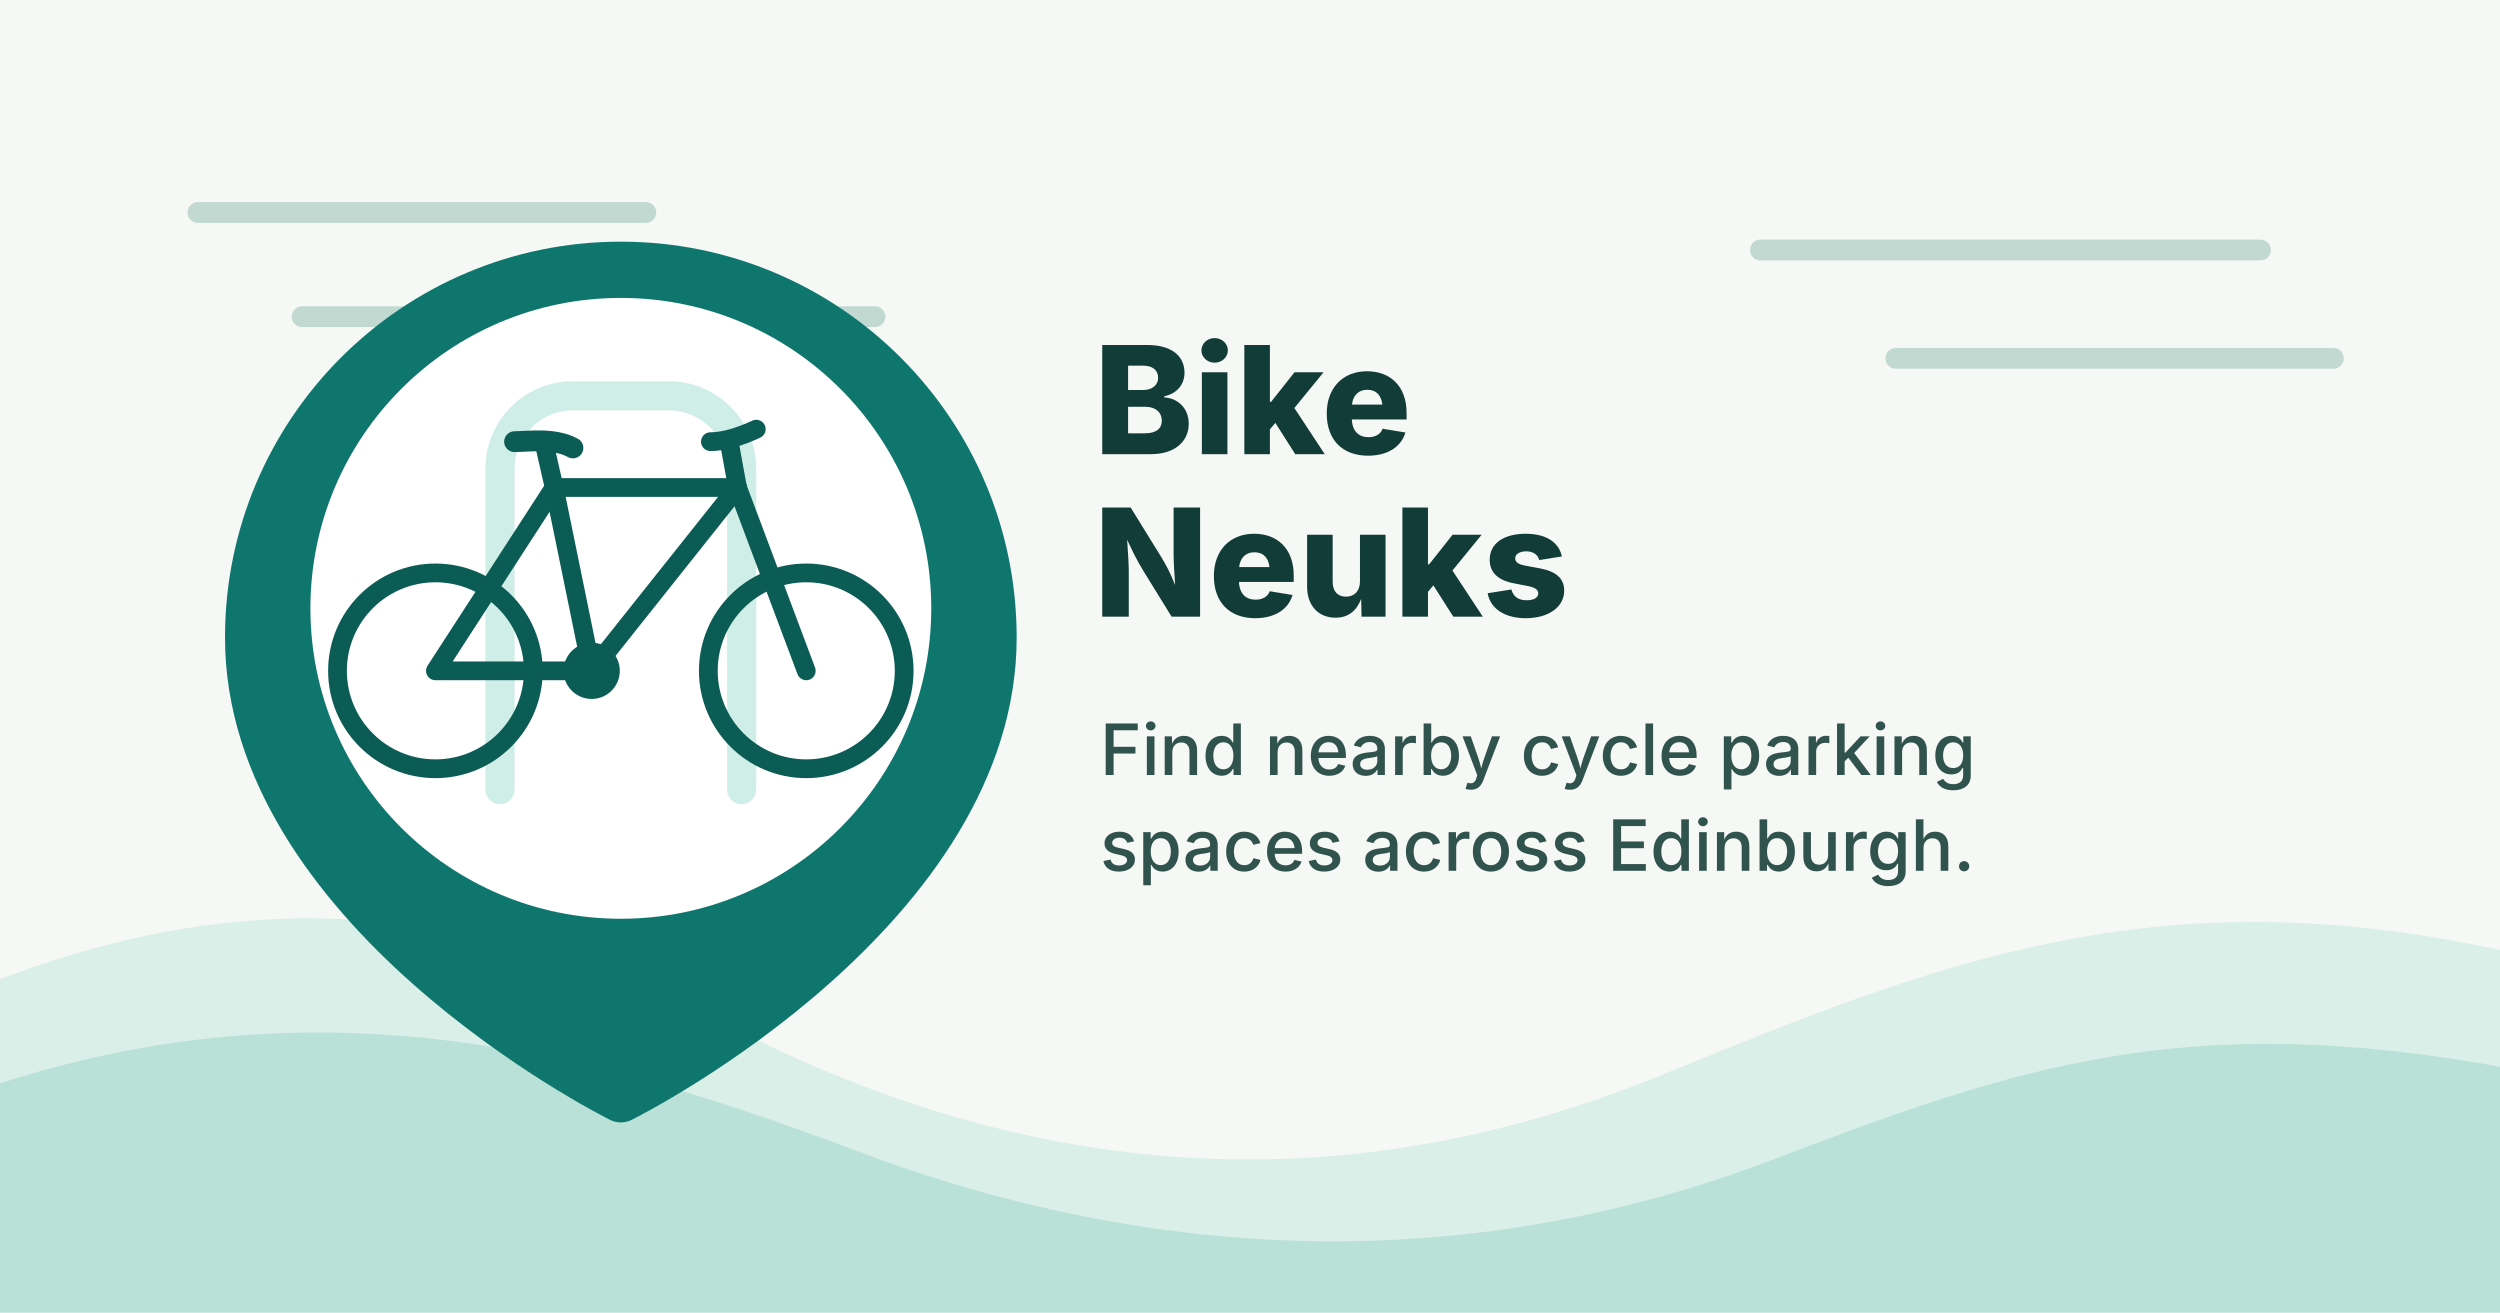
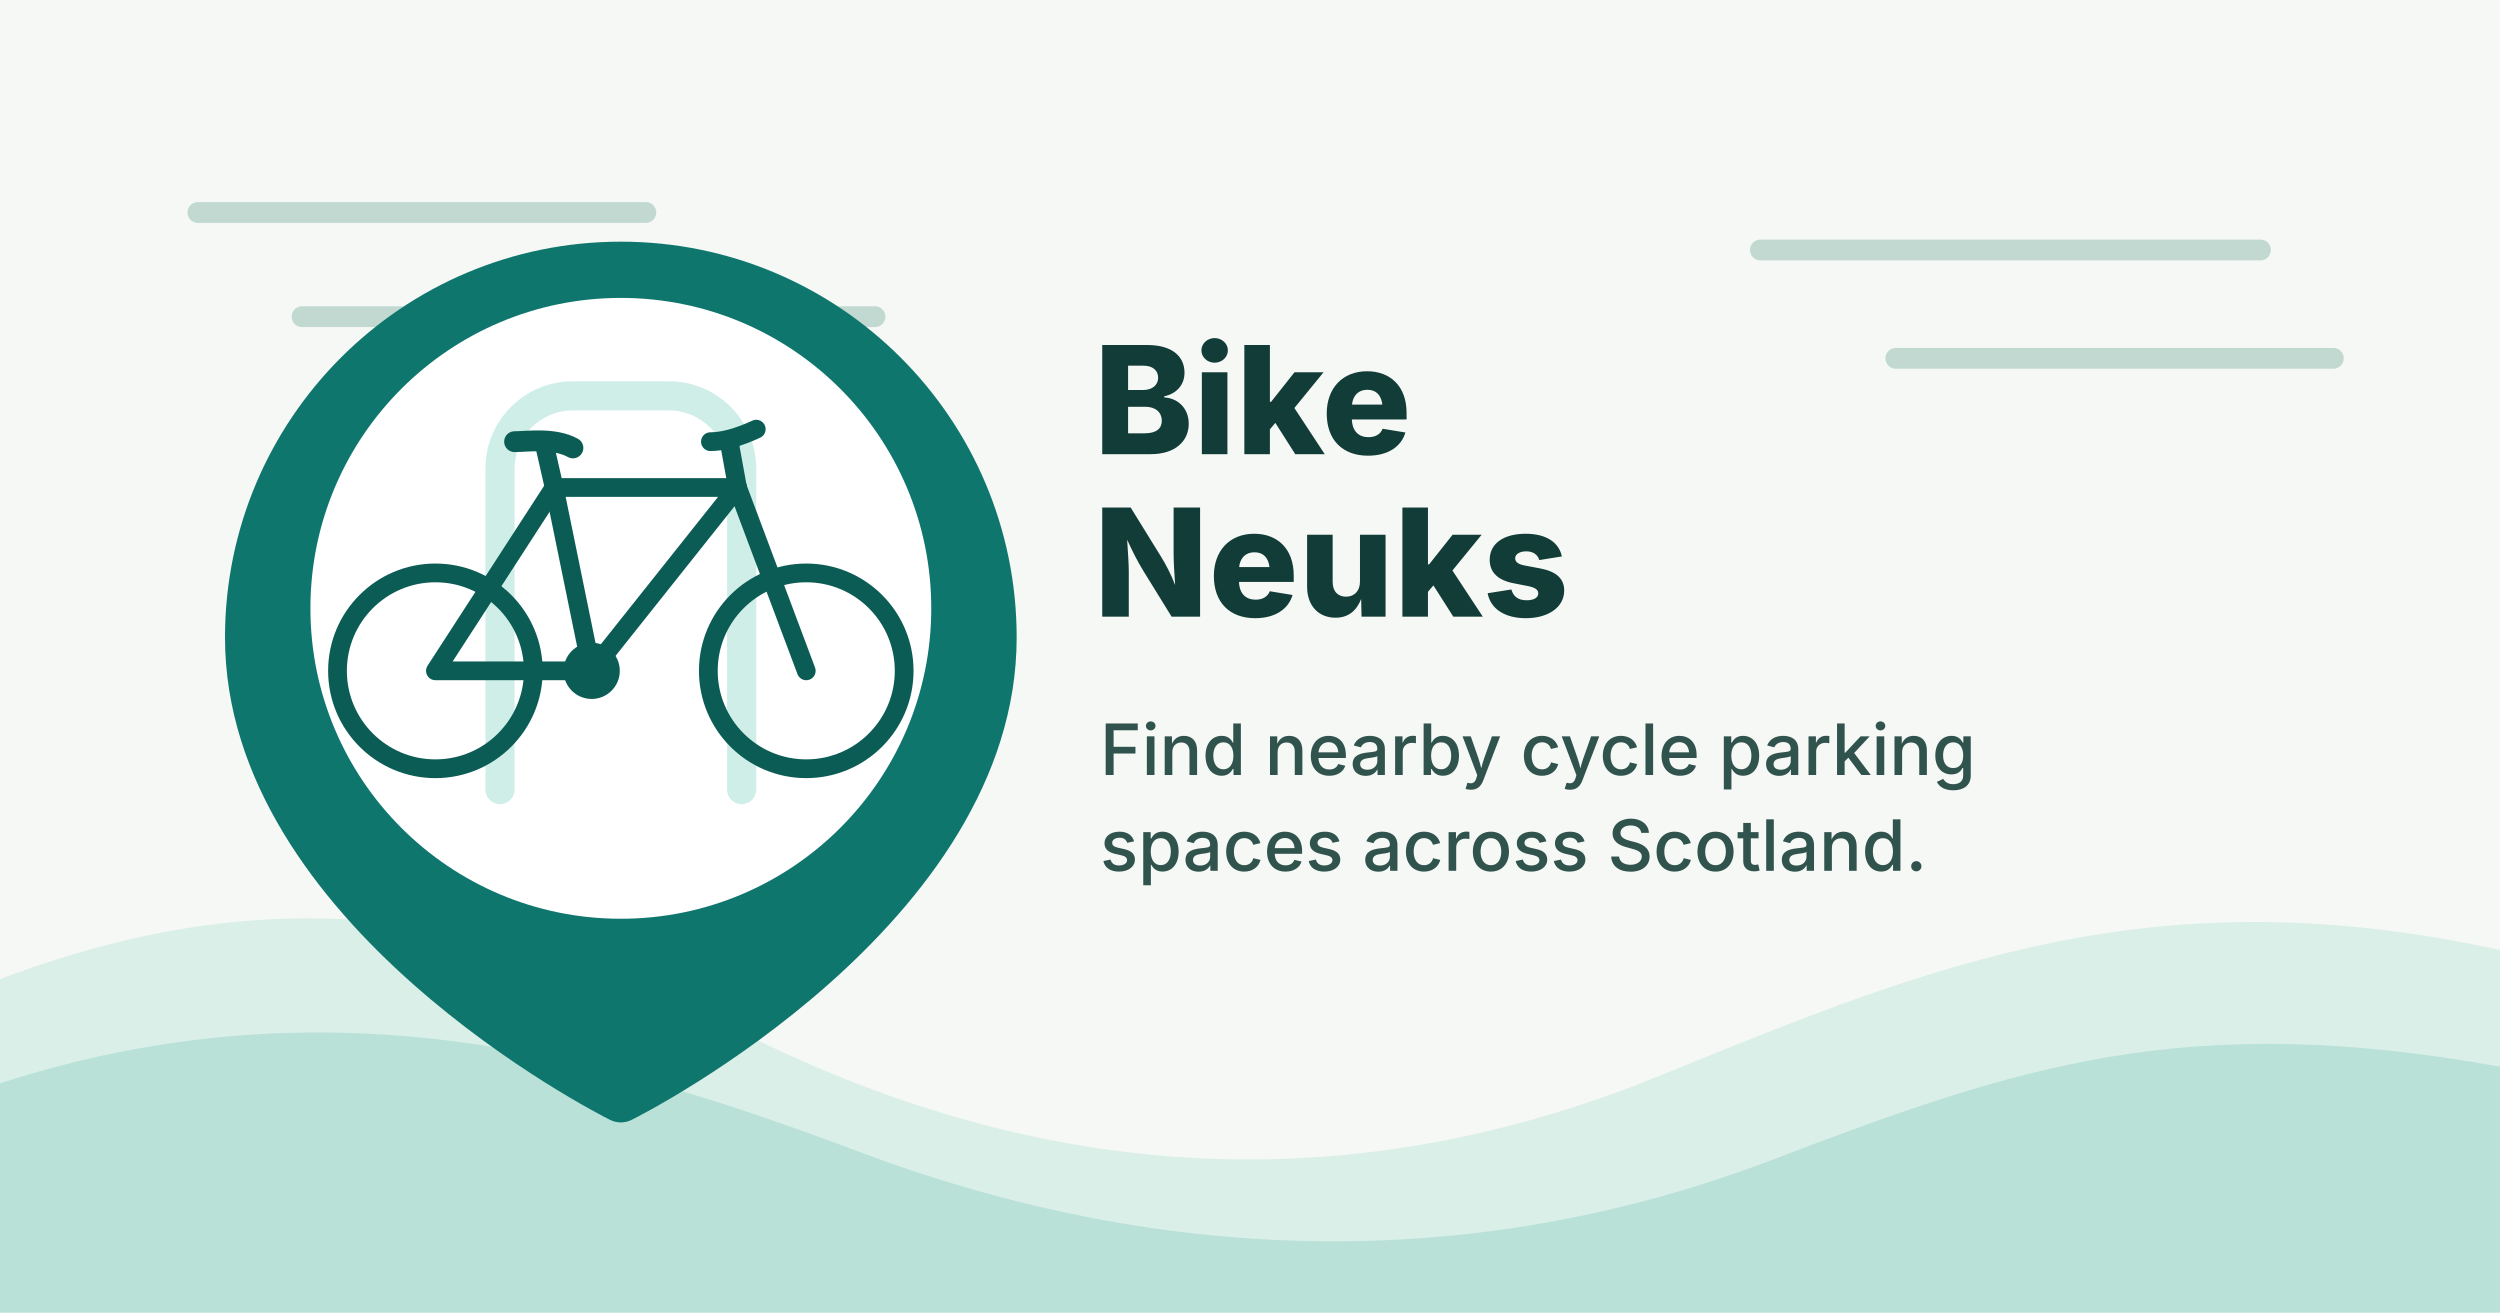
<svg xmlns="http://www.w3.org/2000/svg" width="1200" height="630" viewBox="0 0 1200 630" fill="none">
  <rect width="1200" height="630" fill="#f6f8f5" />
  <path d="M0 470C145 415 250 445 365 500C510 570 655 575 800 515C930 462 1035 420 1200 456V630H0V470Z" fill="#d9efe8" />
  <path d="M0 520C155 470 285 505 410 552C555 607 705 612 850 557C970 511 1050 485 1200 512V630H0V520Z" fill="#b9e1d7" />
  <g opacity="0.42">
    <path d="M95 102H310M145 152H420M845 120H1085M910 172H1120" stroke="#7aaea2" stroke-width="10" stroke-linecap="round" />
  </g>
  <g transform="translate(92 116)">
    <path d="M206 0C101.07 0 16 85.07 16 190C16 327.69 194.83 418.58 200.9 421.57C204.07 423.15 207.93 423.15 211.1 421.57C217.17 418.58 396 327.69 396 190C396 85.07 310.93 0 206 0Z" fill="#0f766e" />
    <circle cx="206" cy="176" r="149" fill="white" />
    <path d="M148 263L148 109C148 89.64 163.64 74 183 74H229C248.36 74 264 89.64 264 109L264 263" stroke="#cfeee7" stroke-width="14" stroke-linecap="round" fill="none" />
    <g stroke="#0b5c55" stroke-width="9" stroke-linecap="round" stroke-linejoin="round" fill="none">
      <circle cx="117" cy="206" r="47" />
      <circle cx="295" cy="206" r="47" />
      <circle cx="192" cy="206" r="9" fill="#0b5c55" />
      <polygon points="117,206 192,206 262,118 174,118" />
      <line x1="192" y1="206" x2="174" y2="118" />
      <line x1="262" y1="118" x2="295" y2="206" />
      <line x1="174" y1="118" x2="169" y2="96" />
      <path d="M155 96C161 96 174 94 183 99" stroke-width="10" />
      <line x1="262" y1="118" x2="258" y2="96" />
      <path d="M249 96Q258 96 271 90" stroke-width="9" />
    </g>
  </g>
  <g transform="translate(525 146)">
    <text x="0" y="72" fill="#123c37" font-family="Inter, ui-sans-serif, system-ui, -apple-system, BlinkMacSystemFont, 'Segoe UI', sans-serif" font-size="72" font-weight="800">Bike</text>
    <text x="0" y="150" fill="#123c37" font-family="Inter, ui-sans-serif, system-ui, -apple-system, BlinkMacSystemFont, 'Segoe UI', sans-serif" font-size="72" font-weight="800">Neuks</text>
    <text x="3" y="226" fill="#31534e" font-family="Inter, ui-sans-serif, system-ui, -apple-system, BlinkMacSystemFont, 'Segoe UI', sans-serif" font-size="34" font-weight="500">Find nearby cycle parking</text>
-     <text x="3" y="272" fill="#31534e" font-family="Inter, ui-sans-serif, system-ui, -apple-system, BlinkMacSystemFont, 'Segoe UI', sans-serif" font-size="34" font-weight="500">spaces across Edinburgh.</text>
+     <text x="3" y="272" fill="#31534e" font-family="Inter, ui-sans-serif, system-ui, -apple-system, BlinkMacSystemFont, 'Segoe UI', sans-serif" font-size="34" font-weight="500">spaces across Scotland.</text>
  </g>
</svg>
